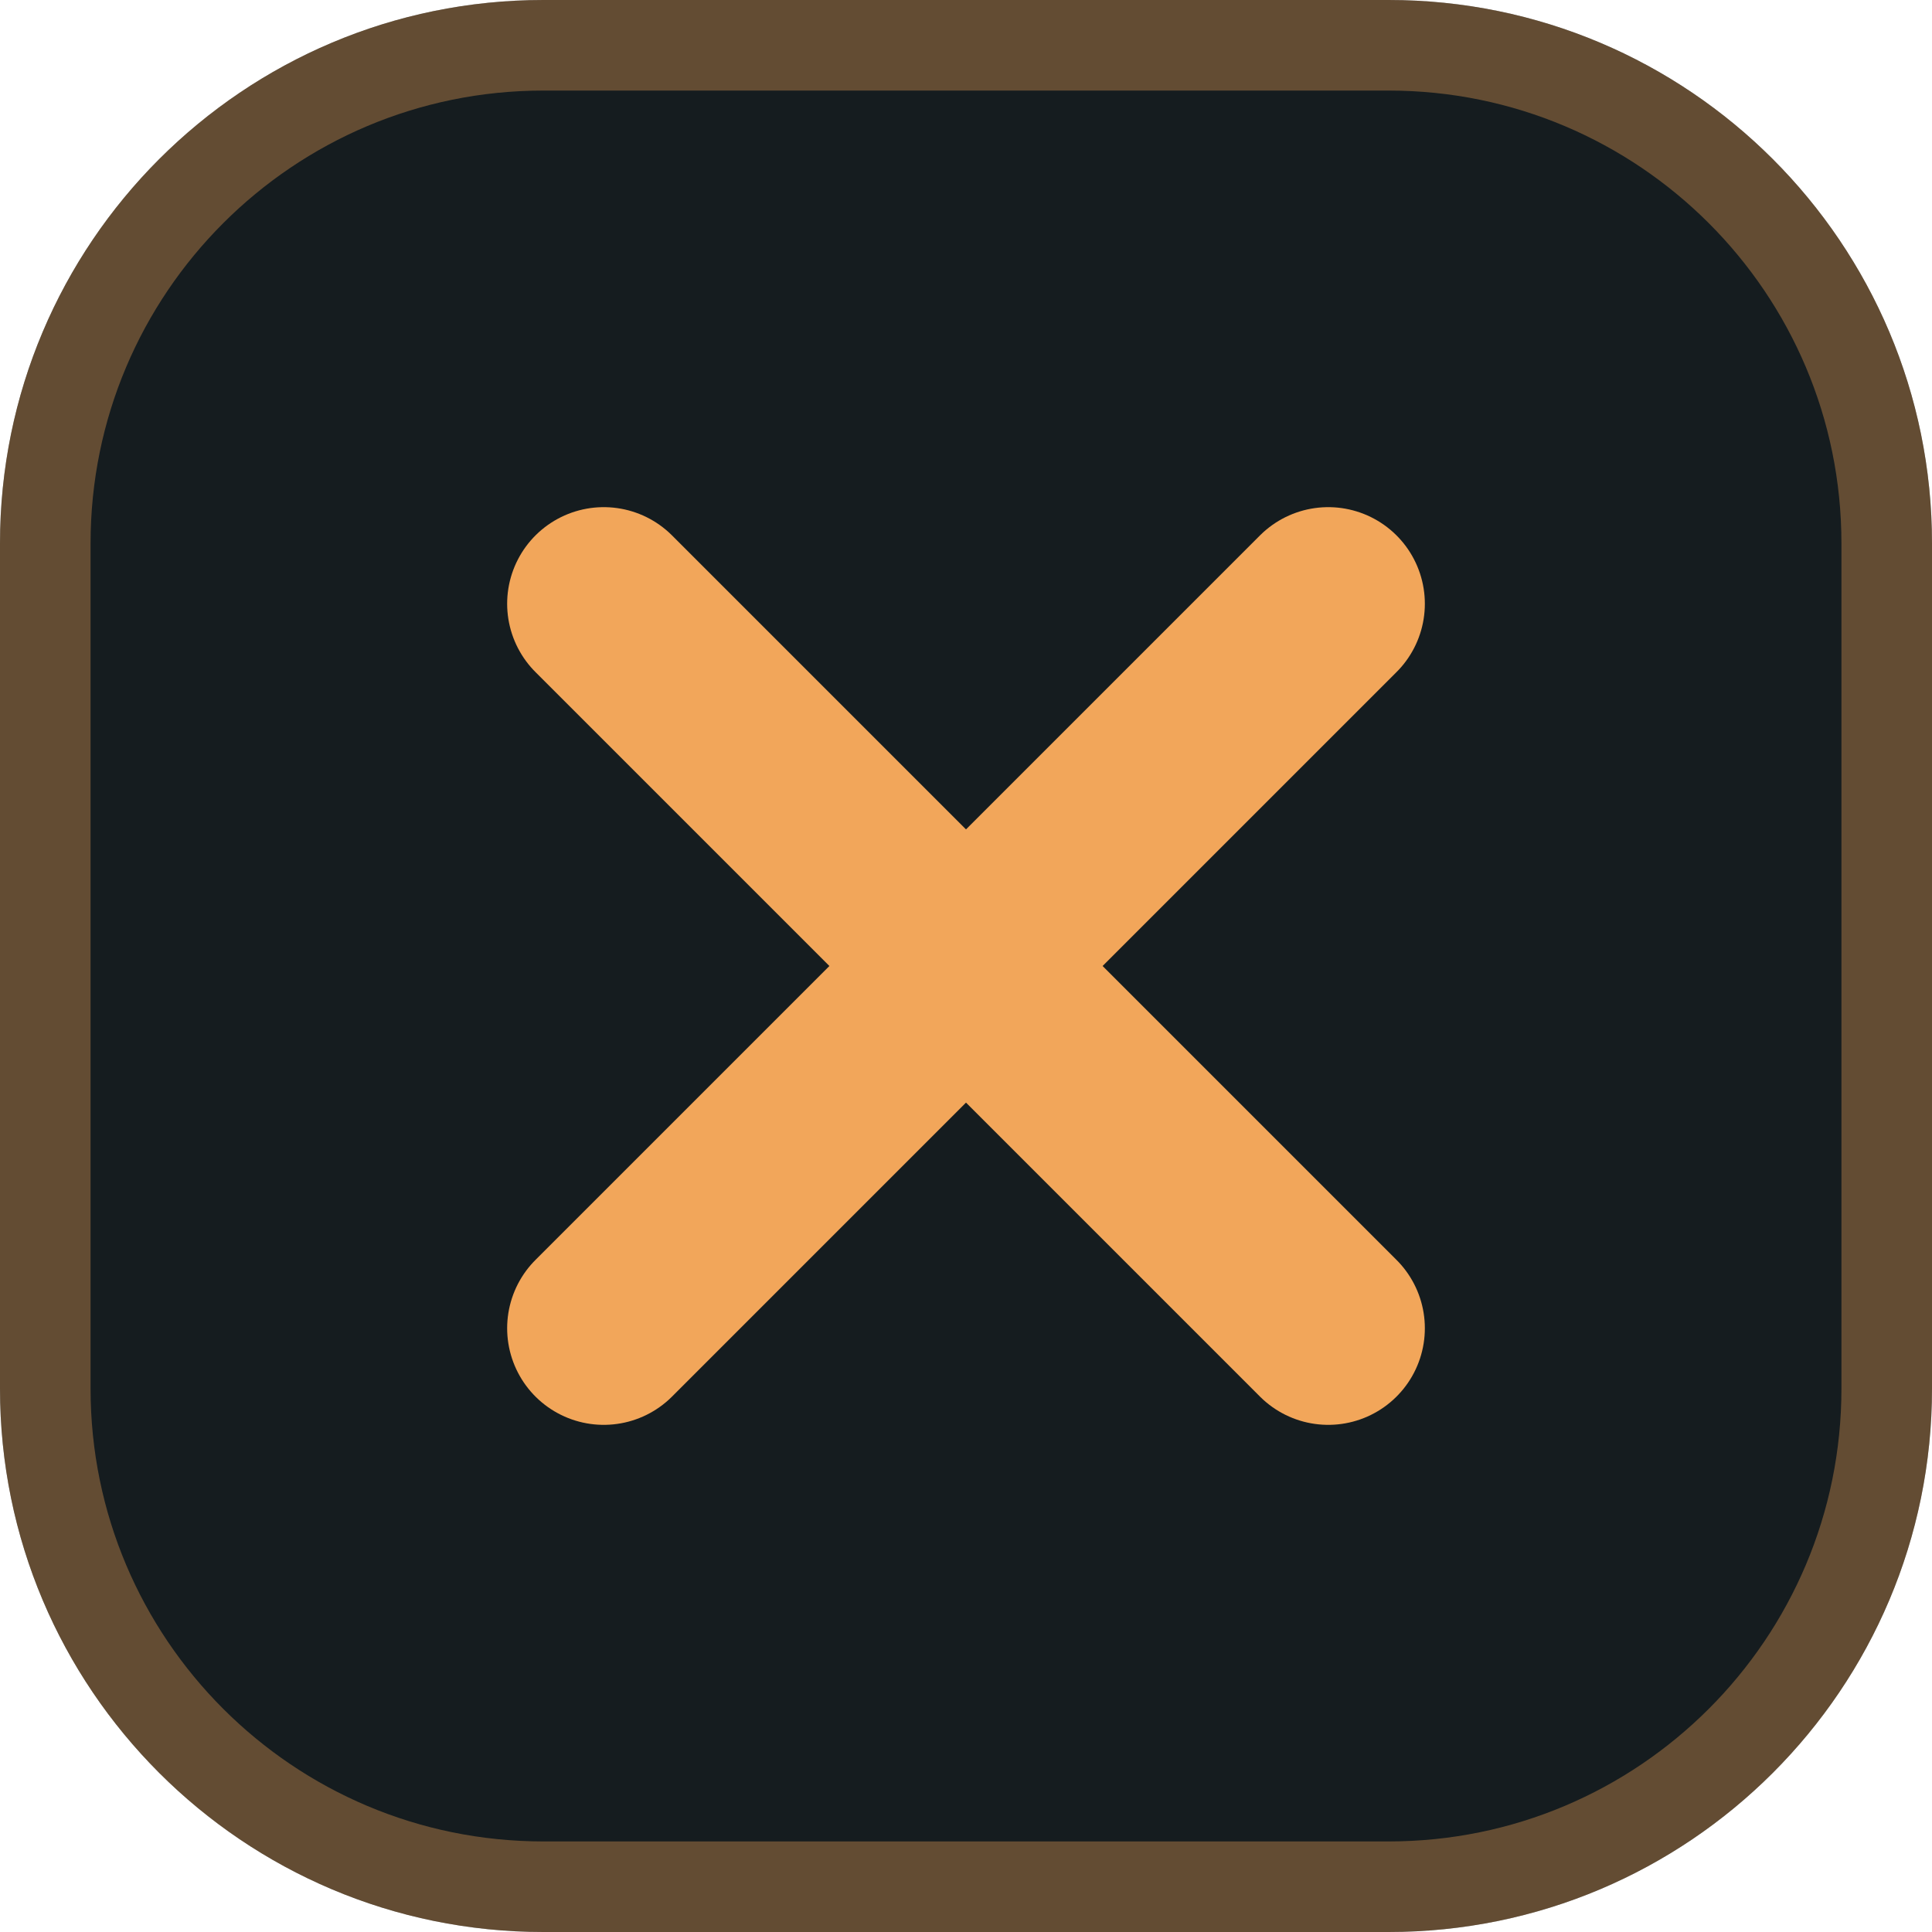
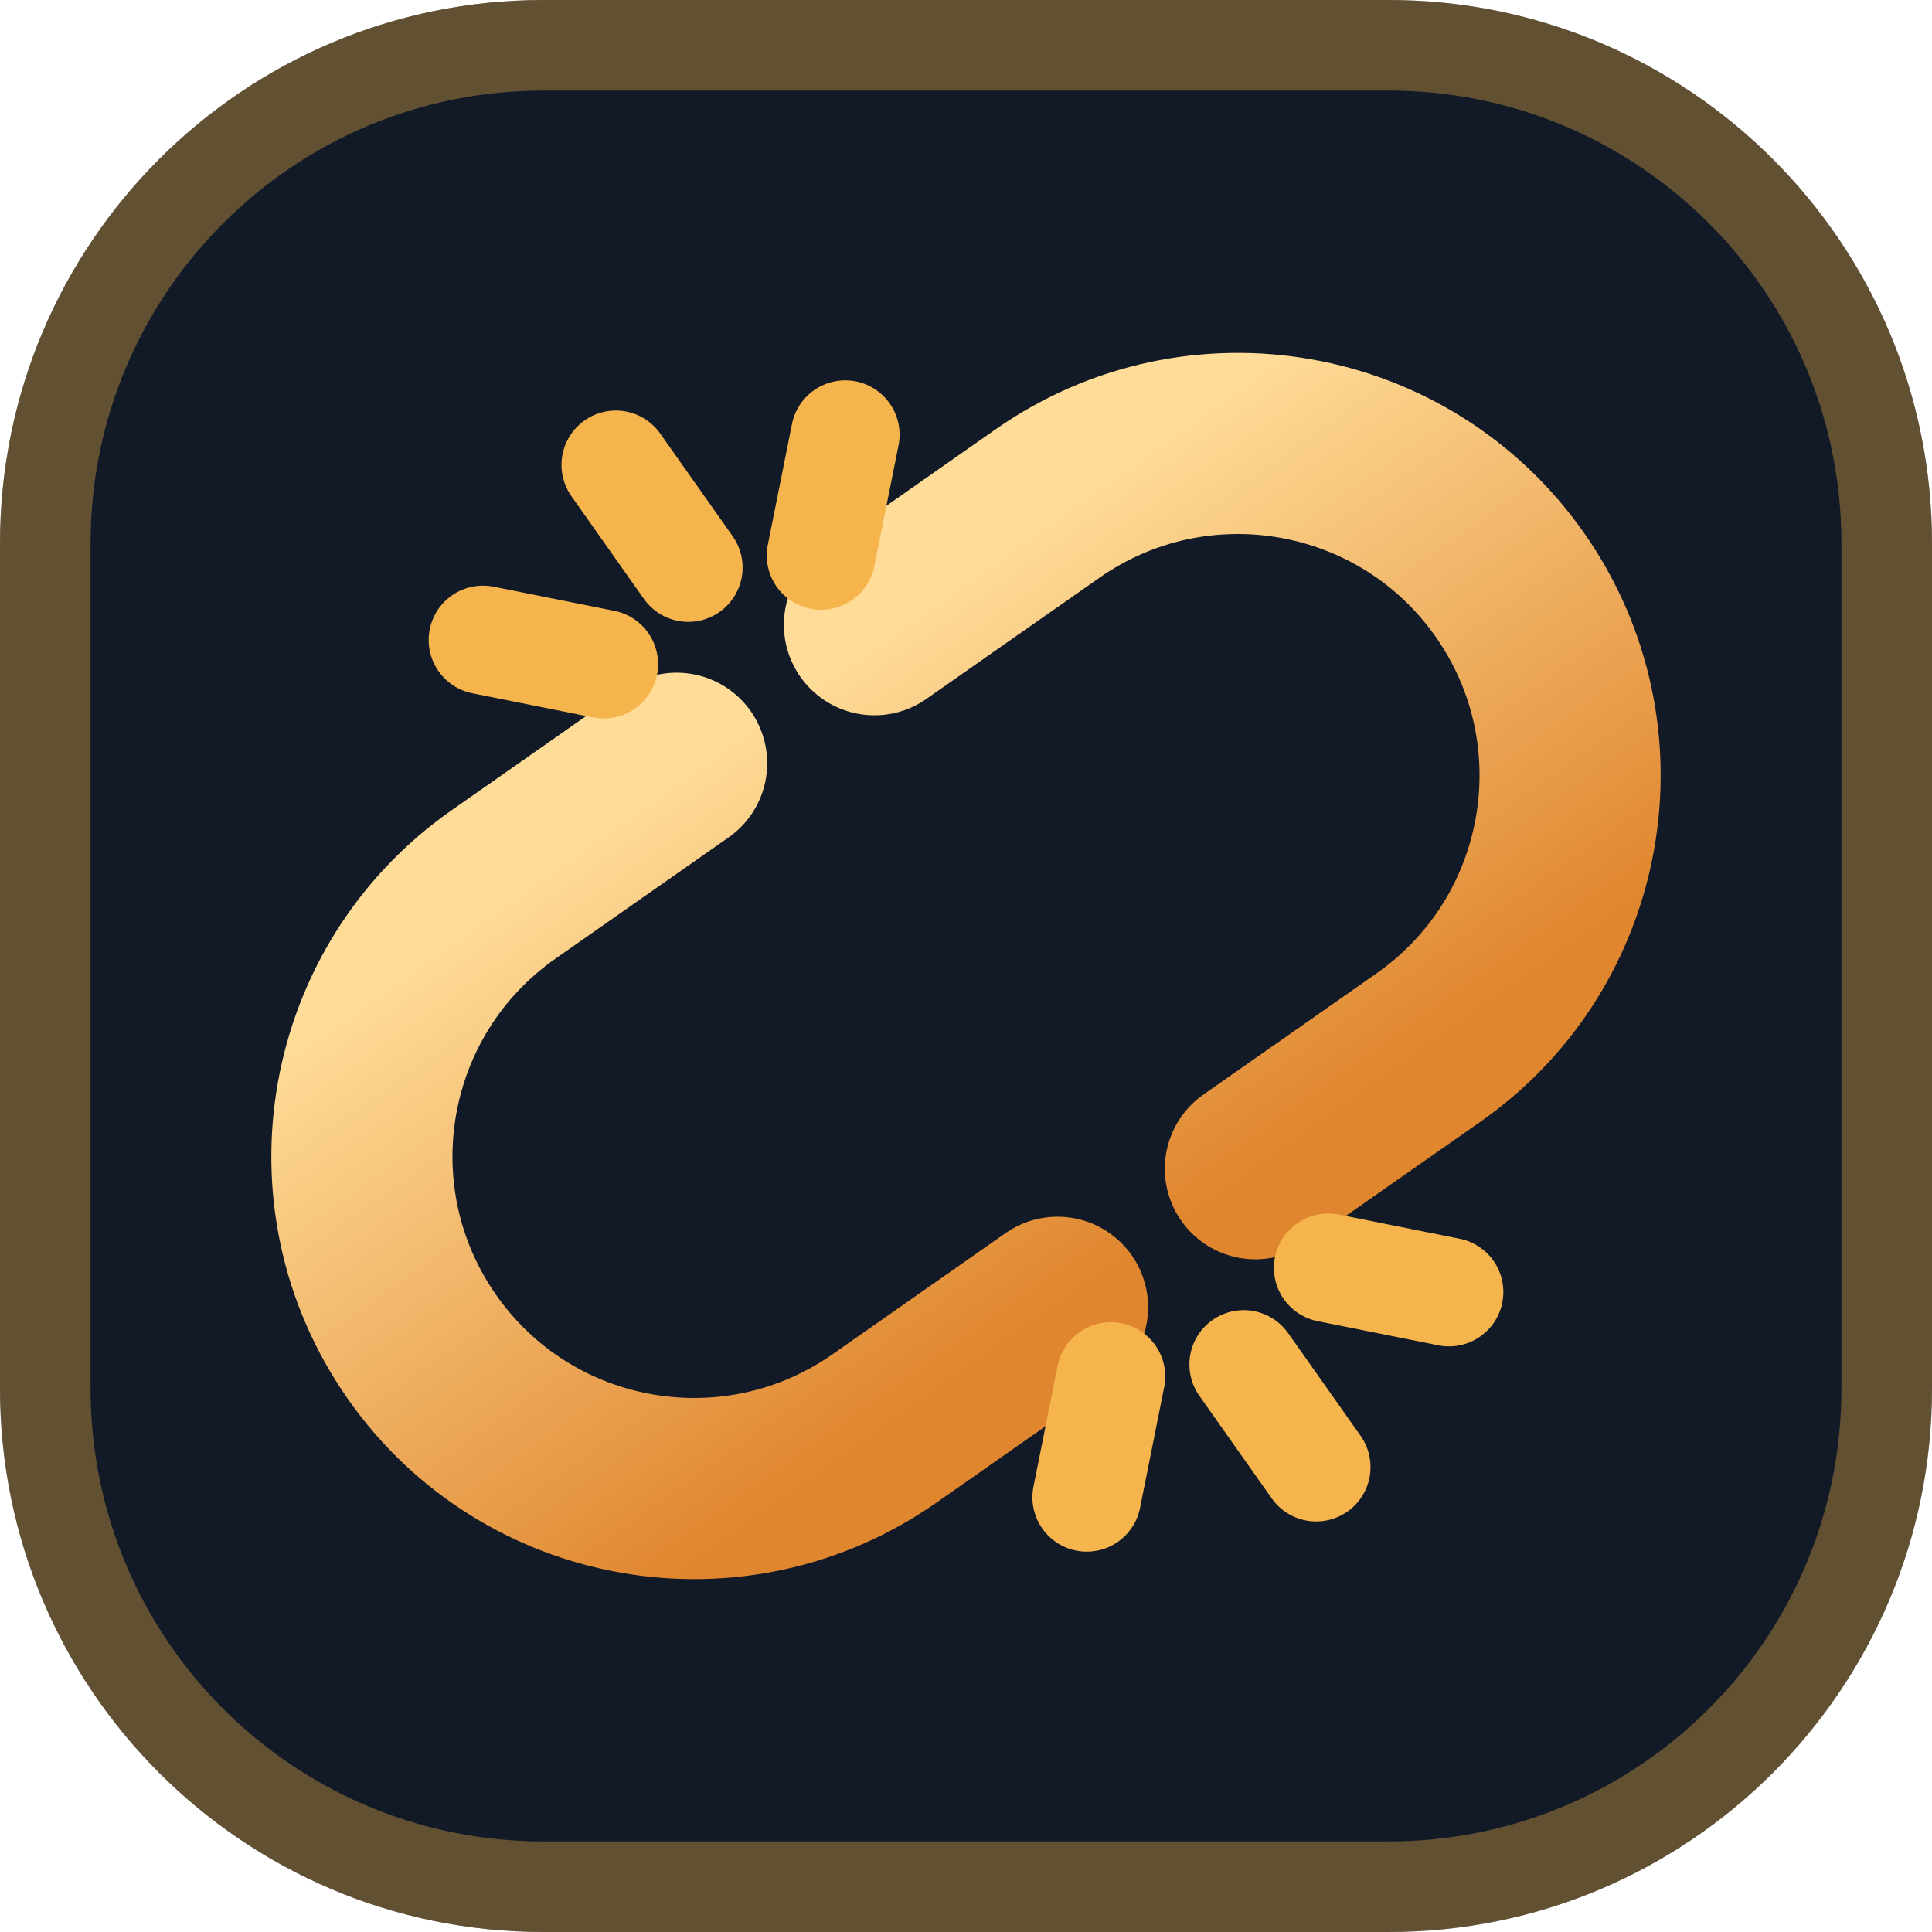
<svg xmlns="http://www.w3.org/2000/svg" viewBox="0 0 32 32">
-   <rect width="32" height="32" rx="9" fill="#151C1F" />
-   <rect x="0.75" y="0.75" width="30.5" height="30.5" rx="8.25" fill="none" stroke="#F2A65A" stroke-opacity="0.35" stroke-width="1.5" />
-   <path d="M10 10l12 12M22 10L10 22" stroke="#F2A65A" stroke-width="3.2" stroke-linecap="round" />
+   <defs>
+     <linearGradient id="g" x1="0" y1="0" x2="0" y2="1">
+       <stop offset="0" stop-color="#FFDD99" />
+       <stop offset="1" stop-color="#E0862E" />
+     </linearGradient>
+   </defs>
+   <rect width="32" height="32" rx="9" fill="#131A27" />
+   <rect x="0.75" y="0.75" width="30.5" height="30.5" rx="8.25" fill="none" stroke="#F6B44C" stroke-opacity="0.35" stroke-width="1.5" />
+   <g transform="rotate(-35 16 16)" fill="none" stroke="url(#g)" stroke-width="3" stroke-linecap="round">
+     <path d="M14 10.5h-3.5a5.5 5.5 0 0 0 0 11H14" />
+     <path d="M18 10.5h3.5a5.5 5.5 0 0 1 0 11H18" />
+   </g>
+   <g stroke="#F6B44C" stroke-width="1.8" stroke-linecap="round">
+     <path d="M11.4 9.4l-1.2-1.7M13.6 9.2l.4-2M10 11l-2-.4M20.6 22.6l1.2 1.7M18.4 22.8l-.4 2M22 21l2 .4" />
+   </g>
</svg>
